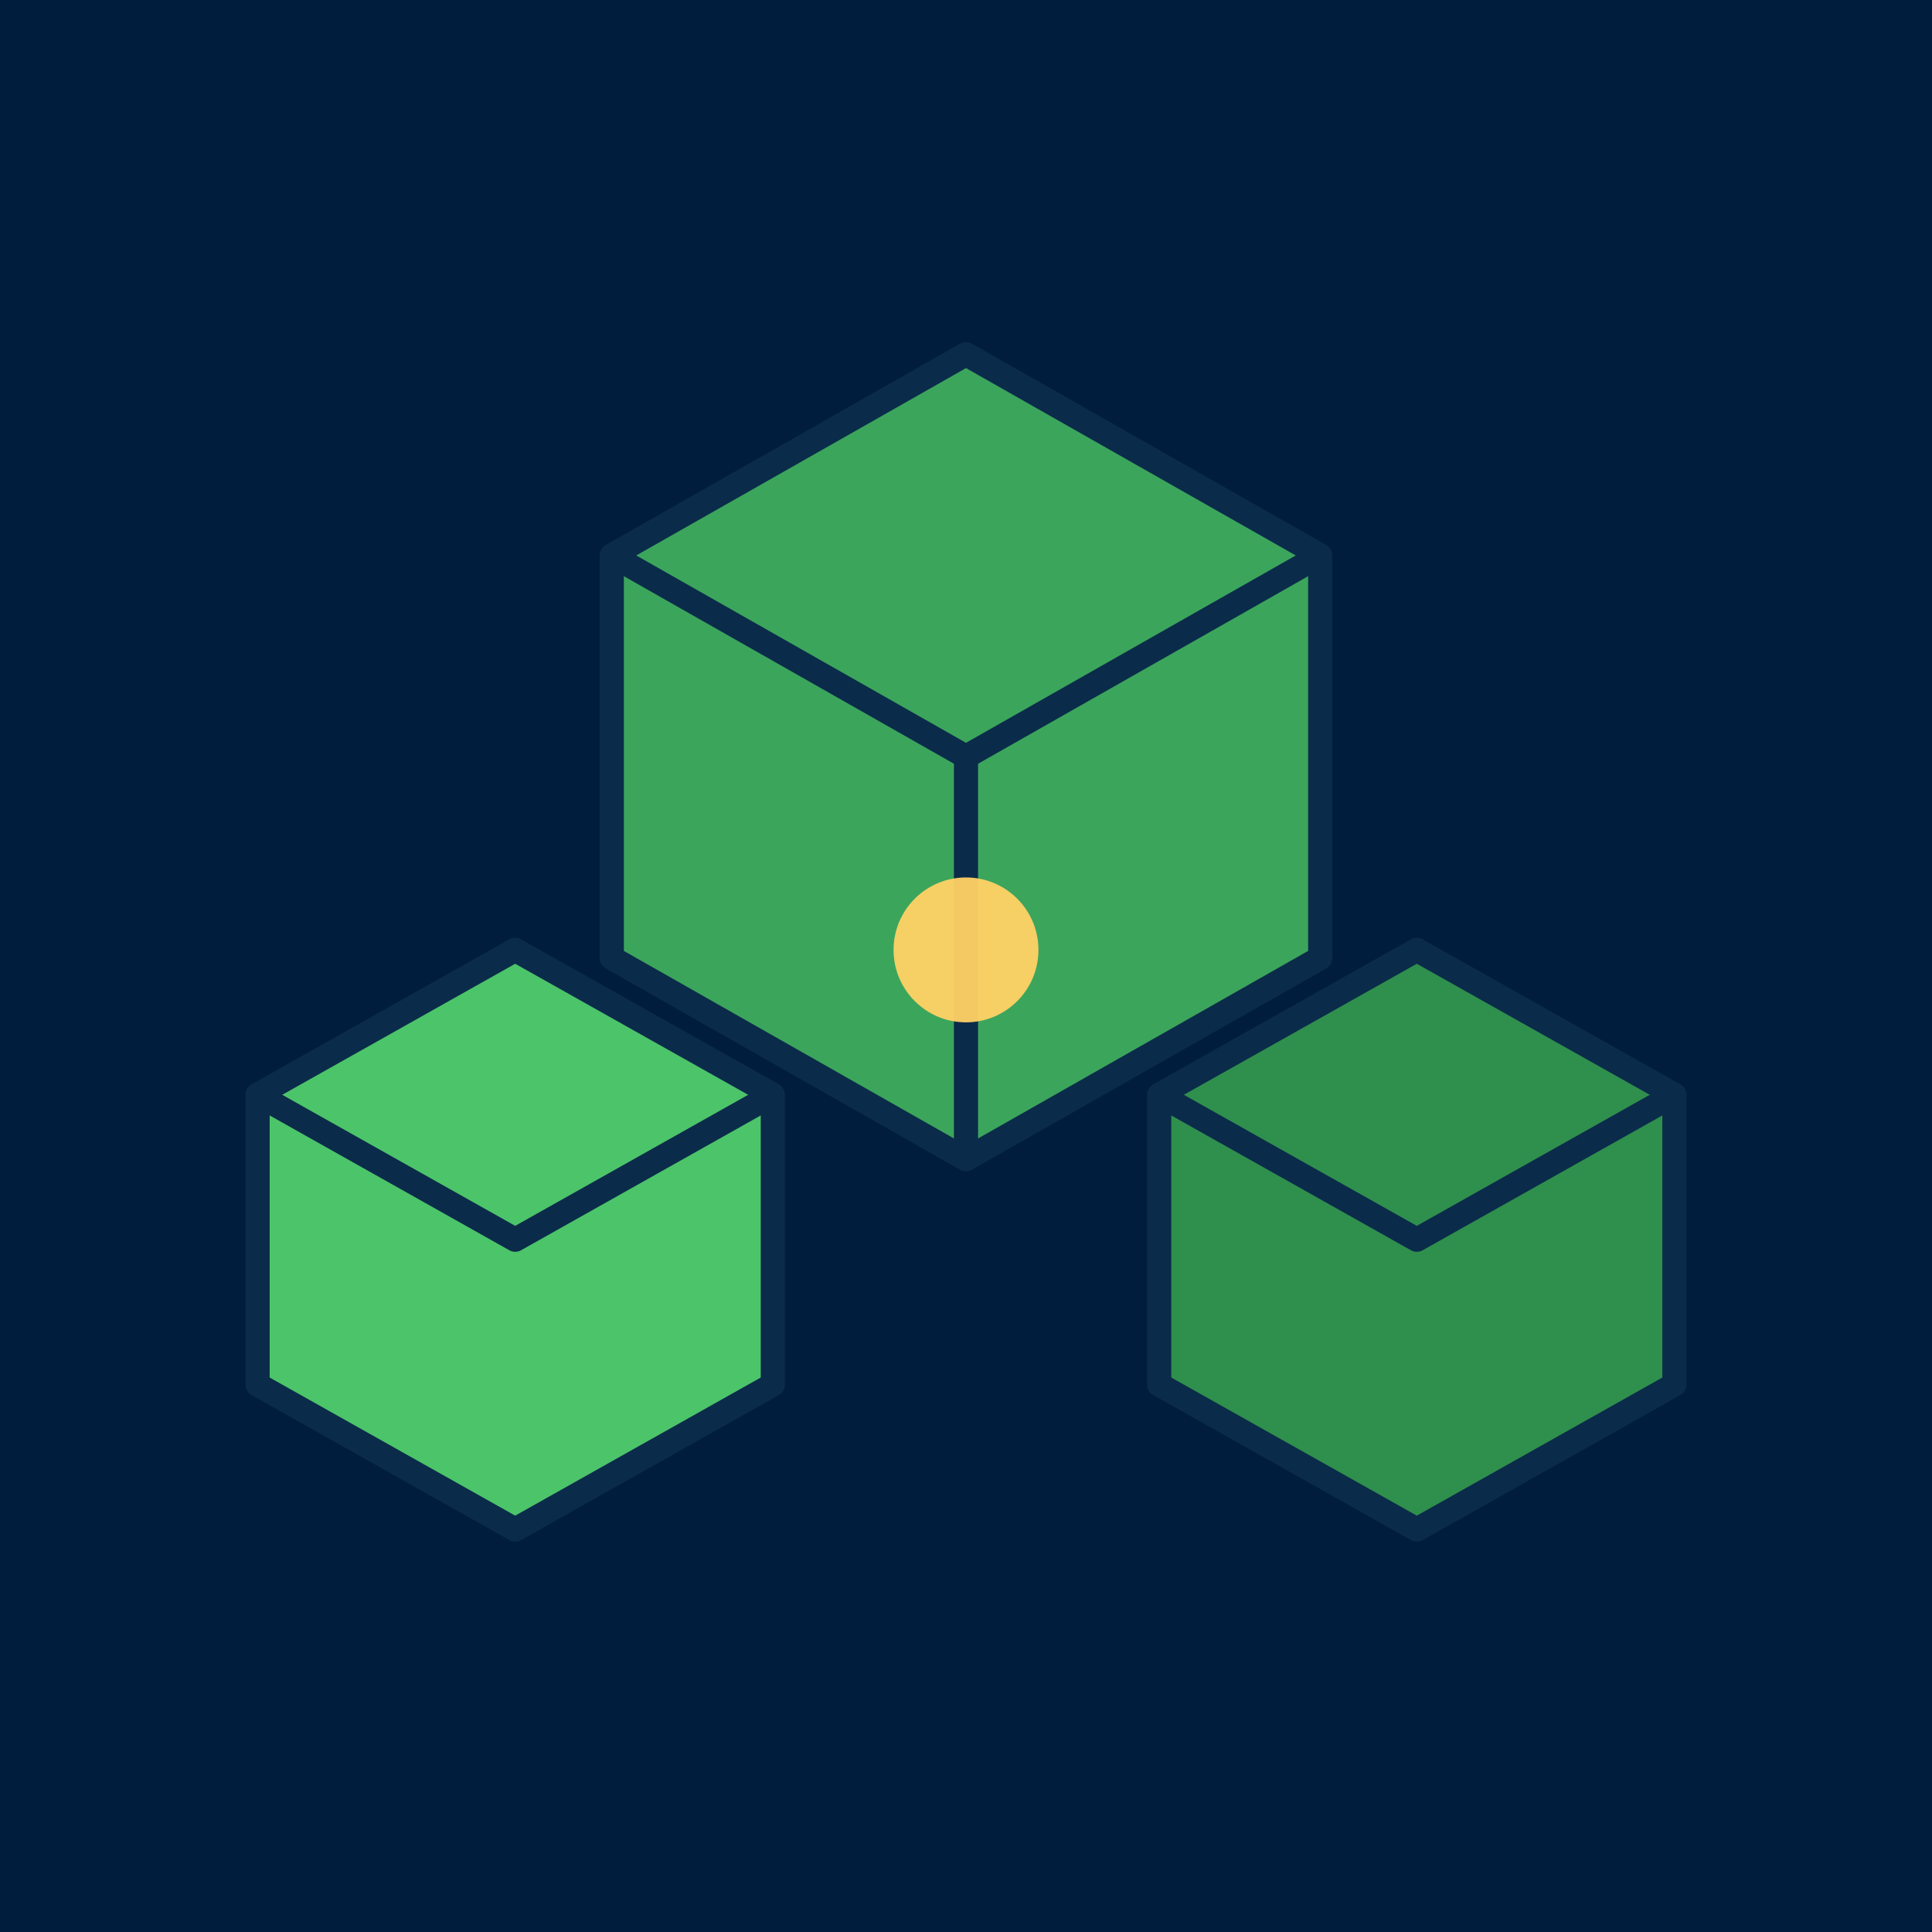
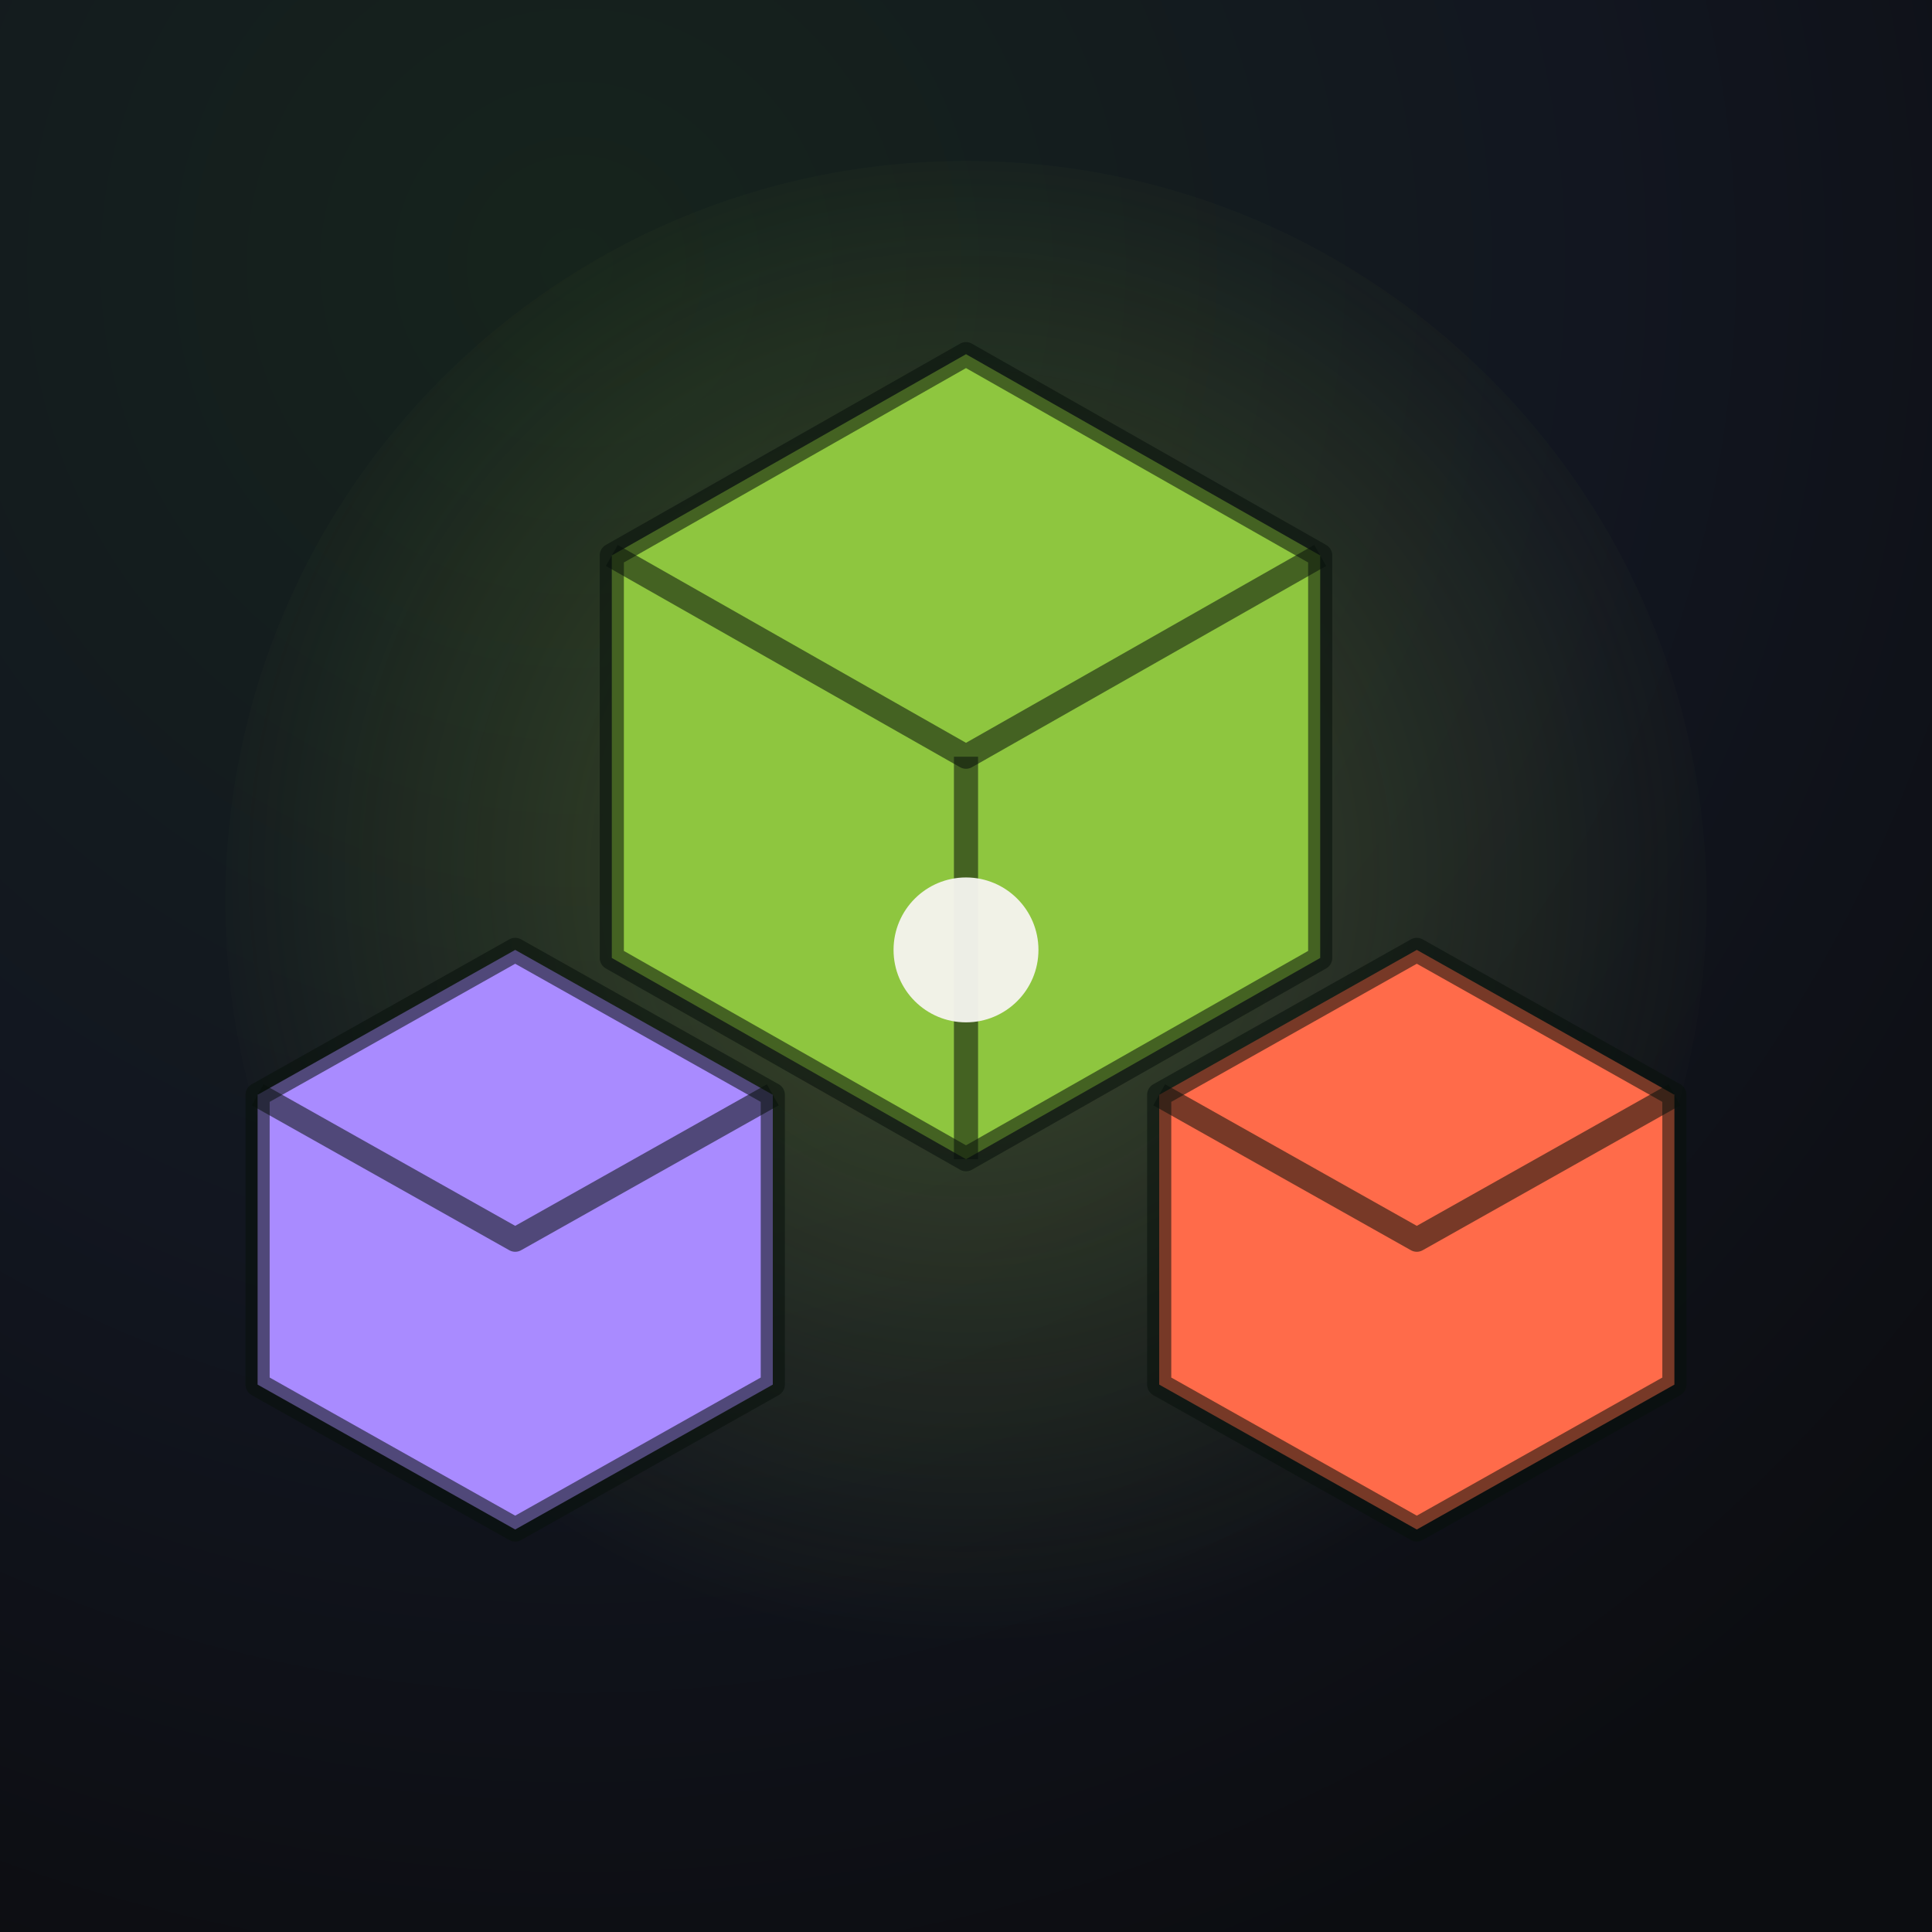
<svg xmlns="http://www.w3.org/2000/svg" viewBox="0 0 240 240" width="240" height="240">
-   <rect width="240" height="240" fill="#001d3d" />
-   <g stroke="#0b2b4a" stroke-width="3" stroke-linejoin="round">
-     <path d="M120 44 l44 25 v50 l-44 25 -44 -25 v-50z" fill="#3ba55c" />
+   <defs>
+     <radialGradient id="bg" cx="30%" cy="14%" r="94%">
+       <stop offset="0" stop-color="#16241c" />
+       <stop offset="56%" stop-color="#121620" />
+       <stop offset="100%" stop-color="#0c0d11" />
+     </radialGradient>
+     <radialGradient id="glow" cx="50%" cy="48%" r="52%">
+       <stop offset="0" stop-color="#c8f250" stop-opacity=".24" />
+       <stop offset="100%" stop-color="#c8f250" stop-opacity="0" />
+     </radialGradient>
+   </defs>
+   <rect width="240" height="240" fill="url(#bg)" />
+   <circle cx="120" cy="112" r="92" fill="url(#glow)" />
+   <g stroke="#08110c" stroke-opacity=".55" stroke-width="3" stroke-linejoin="round">
+     <path d="M120 44 l44 25 v50 l-44 25 -44 -25 v-50z" fill="#8ec63f" />
    <path d="M76 69 l44 25 44 -25" fill="none" />
    <path d="M120 94 v50" fill="none" />
-     <path d="M64 118 l32 18 v36 l-32 18 -32 -18 v-36z" fill="#4cc46a" />
+     <path d="M64 118 l32 18 v36 l-32 18 -32 -18 v-36z" fill="#a98bff" />
    <path d="M32 136 l32 18 32 -18" fill="none" />
-     <path d="M176 118 l32 18 v36 l-32 18 -32 -18 v-36z" fill="#2f8f4d" />
+     <path d="M176 118 l32 18 v36 l-32 18 -32 -18 v-36z" fill="#ff6b4a" />
    <path d="M144 136 l32 18 32 -18" fill="none" />
  </g>
-   <circle cx="120" cy="118" r="9" fill="#ffd166" opacity=".95" />
+   <circle cx="120" cy="118" r="9" fill="#f6f4ef" opacity=".95" />
</svg>
